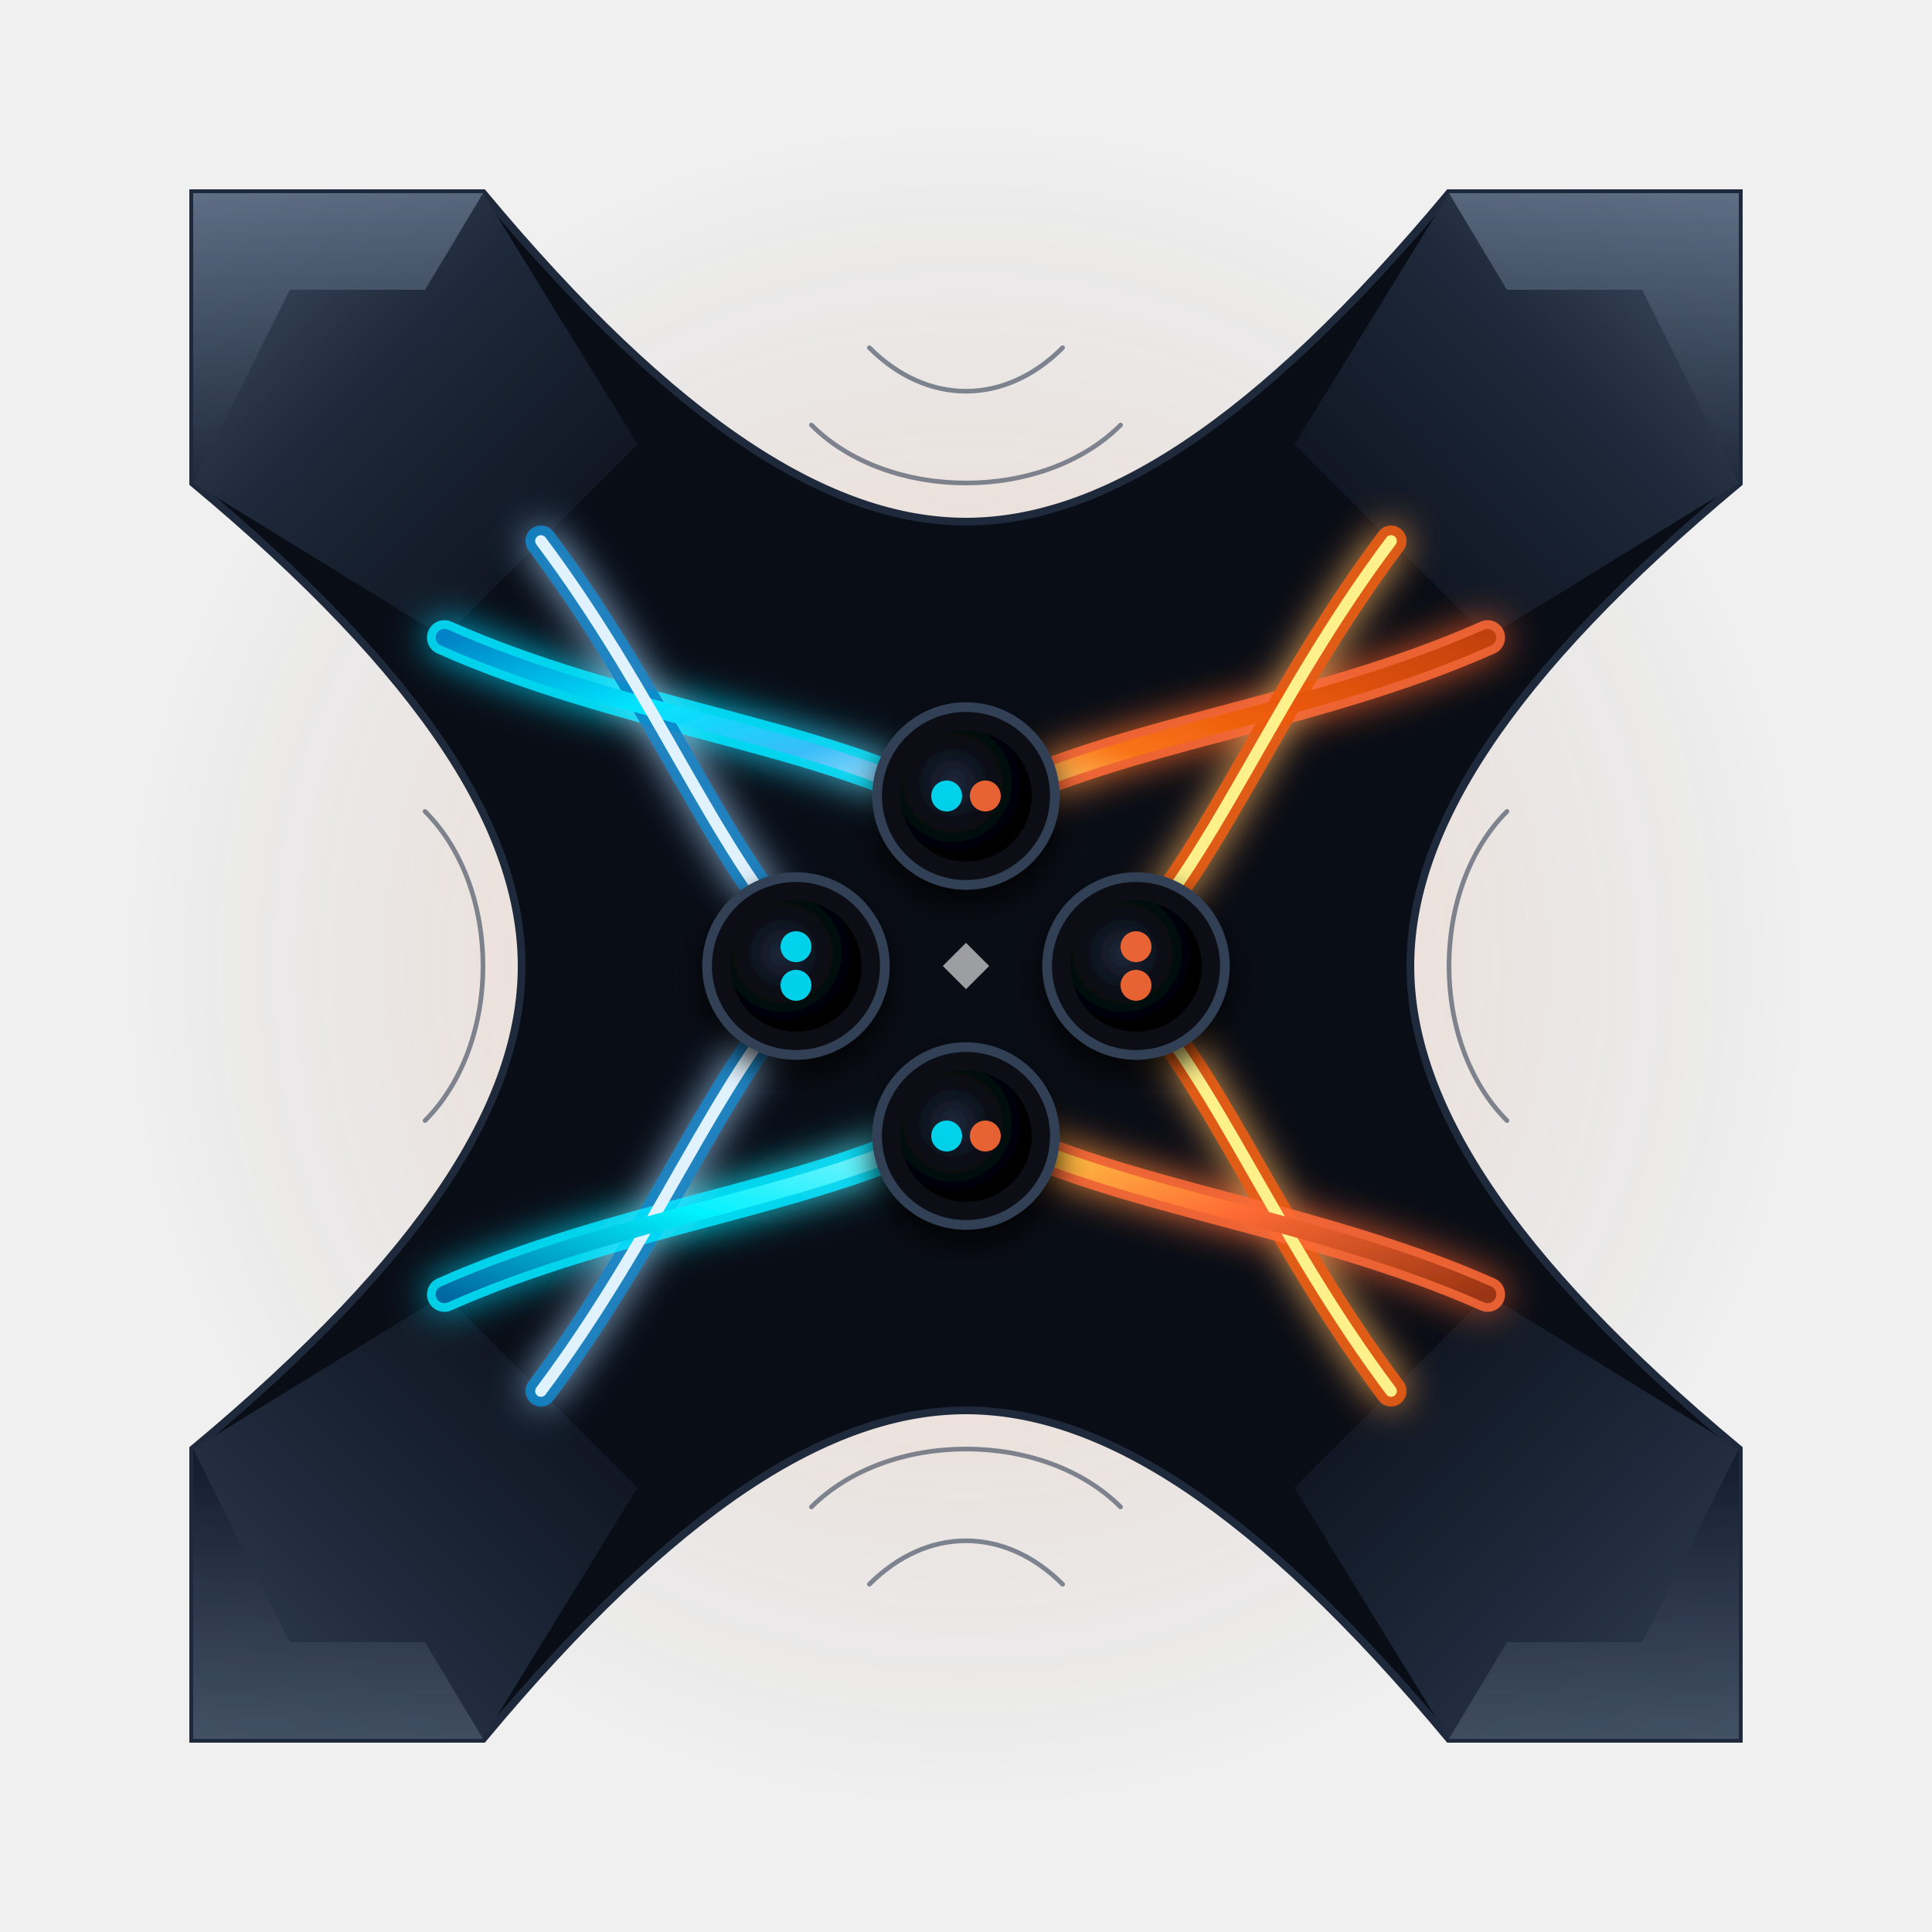
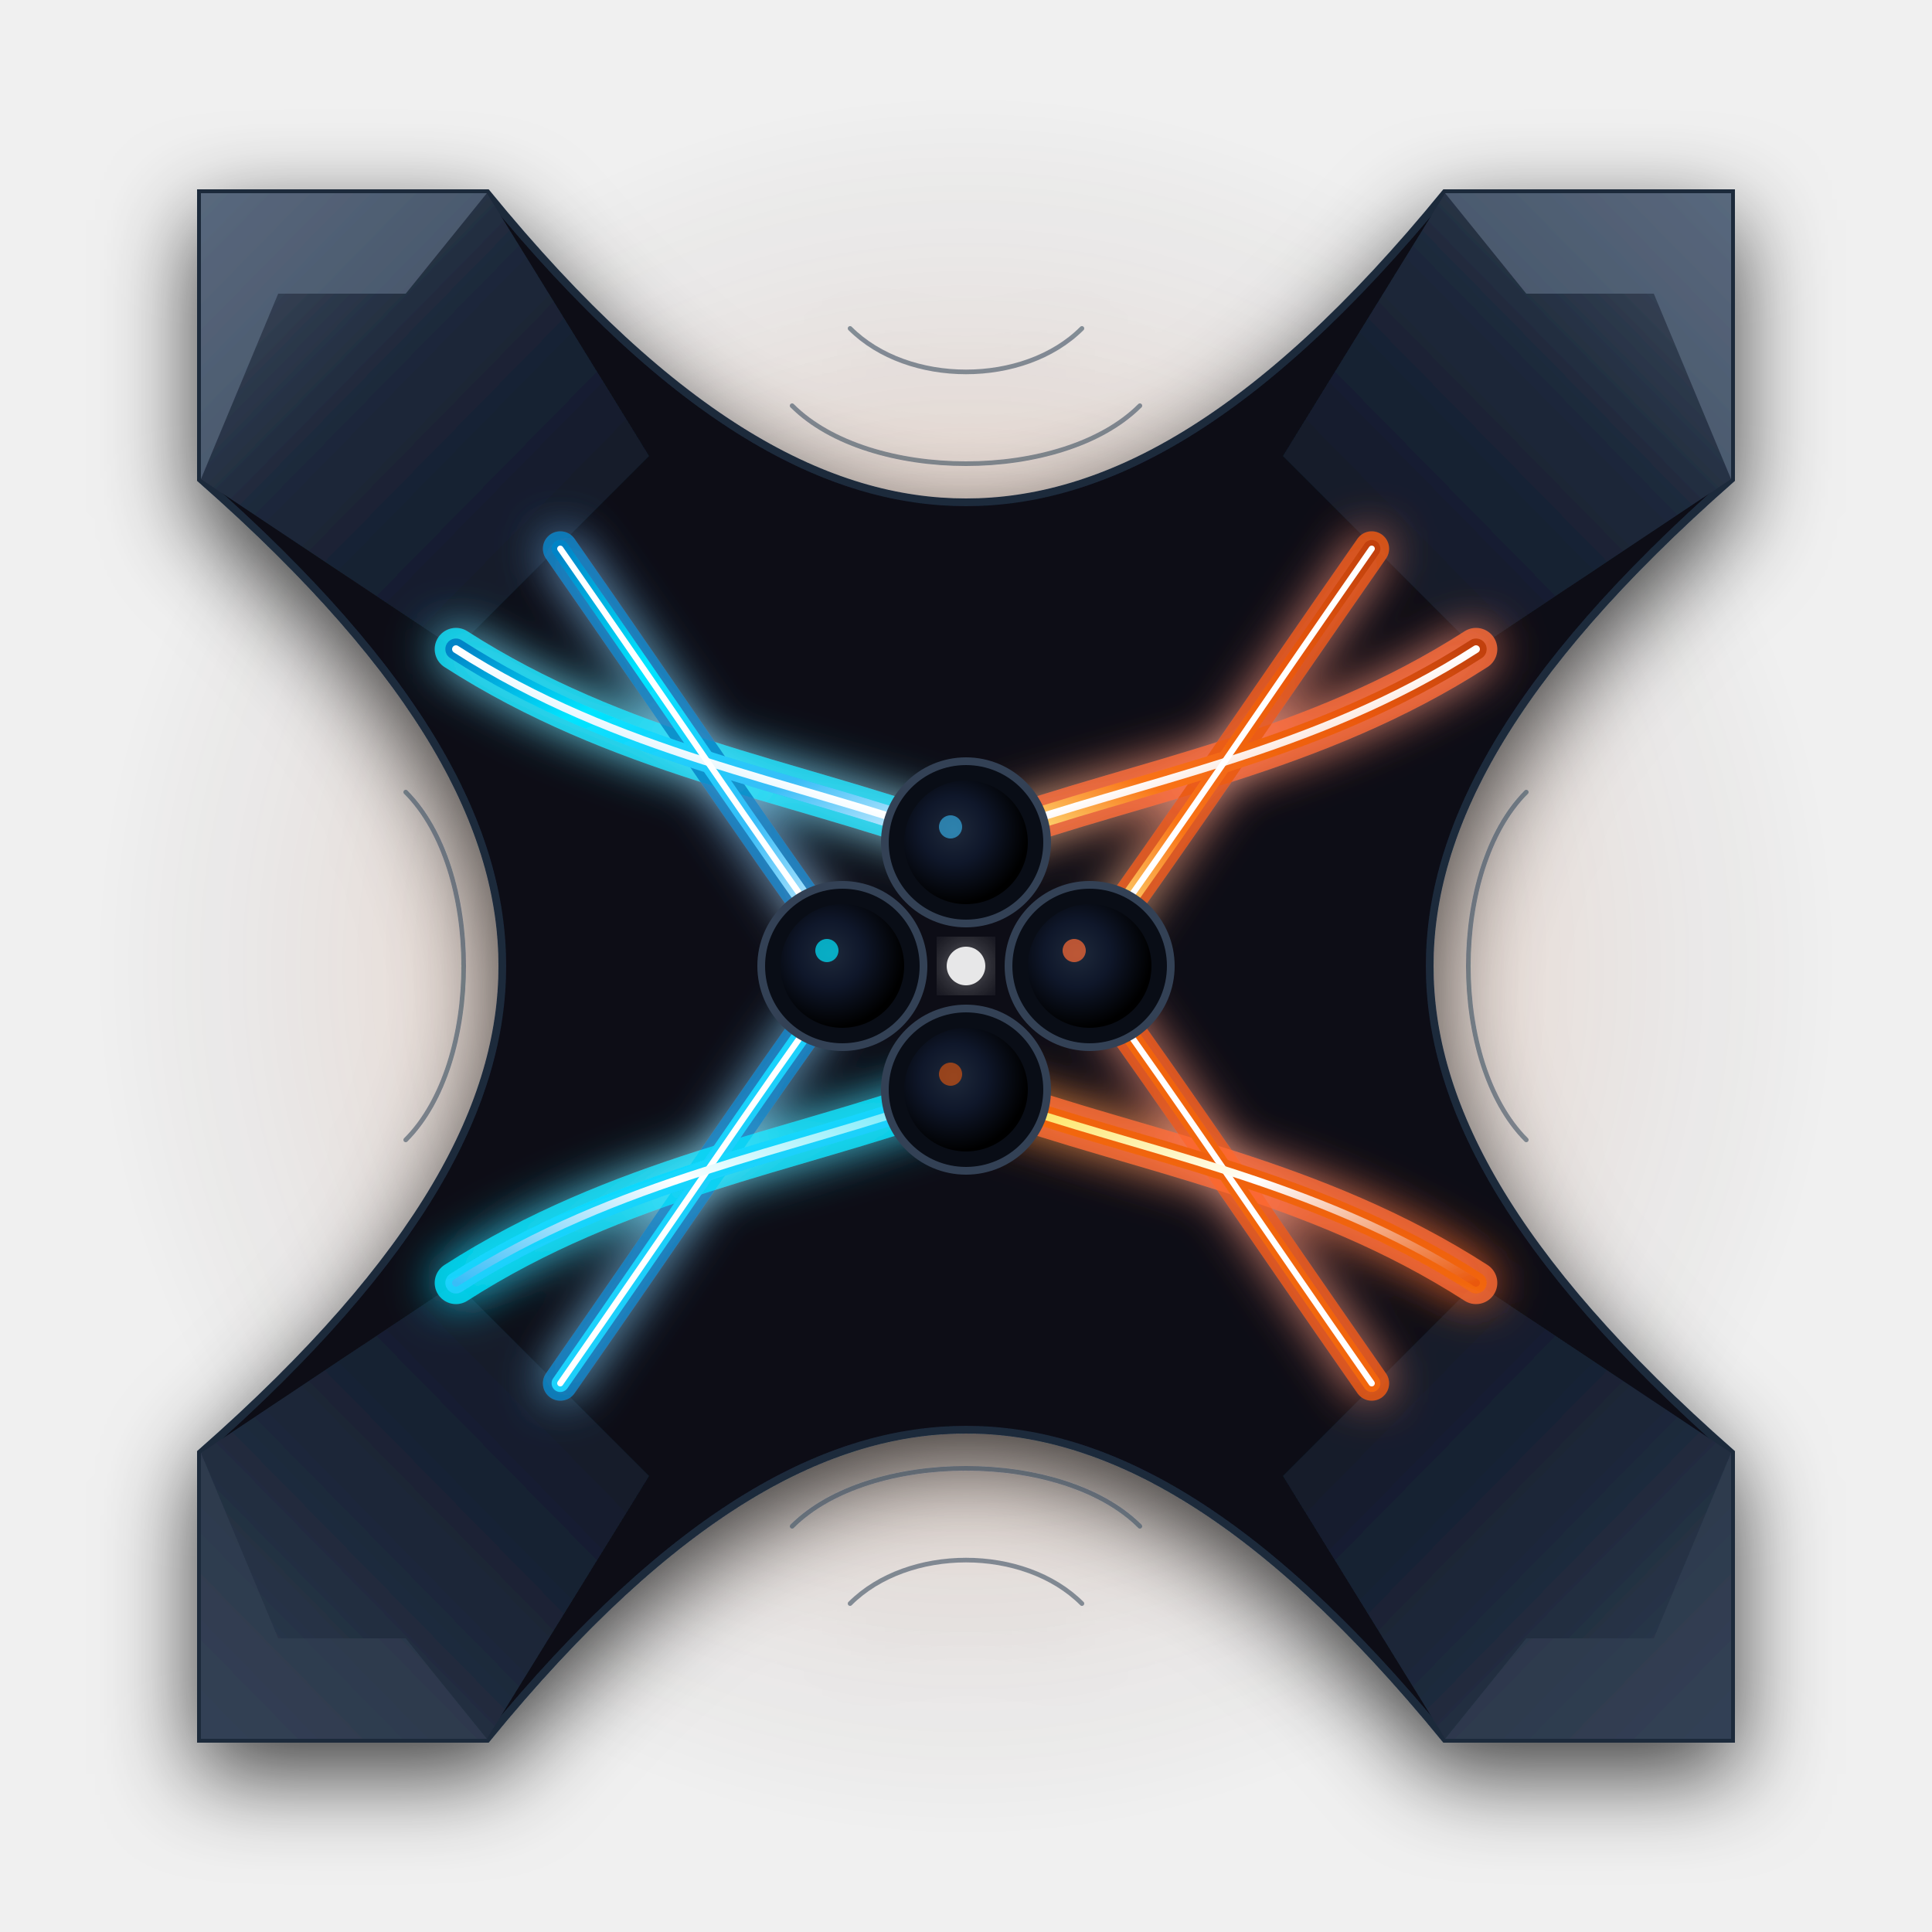
<svg xmlns="http://www.w3.org/2000/svg" viewBox="0 0 500 500" width="100%" height="100%">
  <defs>
    <radialGradient id="lfGlow" cx="50%" cy="50%" r="50%">
-       <stop offset="0%" stop-color="#0284c7" stop-opacity="0.2" />
-       <stop offset="45%" stop-color="#ea580c" stop-opacity="0.1" />
+       <stop offset="0%" stop-color="#0284c7" stop-opacity="0.25" />
+       <stop offset="50%" stop-color="#ea580c" stop-opacity="0.12" />
      <stop offset="100%" stop-color="#030712" stop-opacity="0" />
    </radialGradient>
-     <linearGradient id="metalArmTL" x1="0%" y1="0%" x2="100%" y2="100%">
+     <linearGradient id="metalTopLeft" x1="0%" y1="0%" x2="100%" y2="100%">
      <stop offset="0%" stop-color="#475569" />
      <stop offset="40%" stop-color="#1e293b" />
-       <stop offset="100%" stop-color="#090d16" />
+       <stop offset="100%" stop-color="#0b1120" />
    </linearGradient>
-     <linearGradient id="metalArmTR" x1="100%" y1="0%" x2="0%" y2="100%">
+     <linearGradient id="metalTopRight" x1="100%" y1="0%" x2="0%" y2="100%">
      <stop offset="0%" stop-color="#475569" />
      <stop offset="40%" stop-color="#1e293b" />
-       <stop offset="100%" stop-color="#090d16" />
+       <stop offset="100%" stop-color="#0b1120" />
    </linearGradient>
-     <linearGradient id="metalArmBL" x1="0%" y1="100%" x2="100%" y2="0%">
+     <linearGradient id="metalBottomLeft" x1="0%" y1="100%" x2="100%" y2="0%">
      <stop offset="0%" stop-color="#334155" />
      <stop offset="40%" stop-color="#1e293b" />
-       <stop offset="100%" stop-color="#090d16" />
+       <stop offset="100%" stop-color="#0b1120" />
    </linearGradient>
-     <linearGradient id="metalArmBR" x1="100%" y1="100%" x2="0%" y2="0%">
+     <linearGradient id="metalBottomRight" x1="100%" y1="100%" x2="0%" y2="0%">
      <stop offset="0%" stop-color="#334155" />
      <stop offset="40%" stop-color="#1e293b" />
-       <stop offset="100%" stop-color="#090d16" />
+       <stop offset="100%" stop-color="#0b1120" />
    </linearGradient>
-     <linearGradient id="bevelTop" x1="0%" y1="0%" x2="0%" y2="100%">
-       <stop offset="0%" stop-color="#64748b" />
-       <stop offset="100%" stop-color="#1e293b" />
+     <linearGradient id="rimTopHighlight" x1="0%" y1="0%" x2="100%" y2="0%">
+       <stop offset="0%" stop-color="#94a3b8" />
+       <stop offset="50%" stop-color="#cbd5e1" />
+       <stop offset="100%" stop-color="#94a3b8" />
    </linearGradient>
-     <linearGradient id="bevelBottom" x1="0%" y1="100%" x2="0%" y2="0%">
-       <stop offset="0%" stop-color="#475569" />
-       <stop offset="100%" stop-color="#0f172a" />
-     </linearGradient>
-     <linearGradient id="cyanConduit1" x1="0%" y1="0%" x2="100%" y2="100%">
+     <linearGradient id="cyanTubeGrad" x1="0%" y1="0%" x2="100%" y2="100%">
      <stop offset="0%" stop-color="#0284c7" />
-       <stop offset="40%" stop-color="#00e5ff" />
+       <stop offset="30%" stop-color="#00e5ff" />
      <stop offset="70%" stop-color="#38bdf8" />
      <stop offset="100%" stop-color="#e0f2fe" />
    </linearGradient>
-     <linearGradient id="cyanConduit2" x1="0%" y1="100%" x2="100%" y2="0%">
-       <stop offset="0%" stop-color="#0369a1" />
-       <stop offset="50%" stop-color="#00f2fe" />
-       <stop offset="100%" stop-color="#a5f3fc" />
+     <linearGradient id="cyanCoreLight" x1="0%" y1="100%" x2="100%" y2="0%">
+       <stop offset="0%" stop-color="#38bdf8" />
+       <stop offset="50%" stop-color="#ffffff" />
+       <stop offset="100%" stop-color="#67e8f9" />
    </linearGradient>
-     <linearGradient id="orangeConduit1" x1="100%" y1="0%" x2="0%" y2="100%">
+     <linearGradient id="orangeTubeGrad" x1="100%" y1="0%" x2="0%" y2="100%">
      <stop offset="0%" stop-color="#c2410c" />
-       <stop offset="40%" stop-color="#ea580c" />
+       <stop offset="30%" stop-color="#ea580c" />
      <stop offset="70%" stop-color="#f97316" />
      <stop offset="100%" stop-color="#fef08a" />
    </linearGradient>
-     <linearGradient id="orangeConduit2" x1="100%" y1="100%" x2="0%" y2="0%">
-       <stop offset="0%" stop-color="#9a3412" />
-       <stop offset="50%" stop-color="#ff6b35" />
+     <linearGradient id="orangeCoreLight" x1="100%" y1="100%" x2="0%" y2="0%">
+       <stop offset="0%" stop-color="#ea580c" />
+       <stop offset="50%" stop-color="#ffffff" />
      <stop offset="100%" stop-color="#fde047" />
    </linearGradient>
-     <radialGradient id="portWell" cx="40%" cy="40%" r="60%">
+     <radialGradient id="portSocket" cx="40%" cy="40%" r="60%">
      <stop offset="0%" stop-color="#1e293b" />
-       <stop offset="50%" stop-color="#090d16" />
+       <stop offset="45%" stop-color="#0f172a" />
      <stop offset="100%" stop-color="#000000" />
    </radialGradient>
-     <filter id="cyanGlow" x="-20%" y="-20%" width="140%" height="140%">
-       <feGaussianBlur stdDeviation="5" result="blur" />
+     <filter id="cyanFlowGlow" x="-25%" y="-25%" width="150%" height="150%">
+       <feGaussianBlur stdDeviation="6" result="blur" />
      <feComposite in="SourceGraphic" in2="blur" operator="over" />
    </filter>
-     <filter id="orangeGlow" x="-20%" y="-20%" width="140%" height="140%">
-       <feGaussianBlur stdDeviation="5" result="blur" />
+     <filter id="orangeFlowGlow" x="-25%" y="-25%" width="150%" height="150%">
+       <feGaussianBlur stdDeviation="6" result="blur" />
      <feComposite in="SourceGraphic" in2="blur" operator="over" />
    </filter>
-     <filter id="portDrop" x="-20%" y="-20%" width="140%" height="140%">
-       <feDropShadow dx="0" dy="4" stdDeviation="4" flood-color="#000000" flood-opacity="0.8" />
+     <filter id="frameShadow" x="-20%" y="-20%" width="140%" height="140%">
+       <feDropShadow dx="0" dy="8" stdDeviation="12" flood-color="#000000" flood-opacity="0.75" />
    </filter>
  </defs>
-   <circle cx="250" cy="250" r="220" fill="url(#lfGlow)" />
-   <path d="M 50 50             L 125 50             C 175 110, 215 135, 250 135             C 285 135, 325 110, 375 50             L 450 50             L 450 125             C 390 175, 365 215, 365 250             C 365 285, 390 325, 450 375             L 450 450             L 375 450             C 325 390, 285 365, 250 365             C 215 365, 175 390, 125 450             L 50 450             L 50 375             C 110 325, 135 285, 135 250             C 135 215, 110 175, 50 125             Z" fill="#090d16" stroke="#1e293b" stroke-width="2" />
-   <polygon points="50,50 125,50 165,115 115,165 50,125" fill="url(#metalArmTL)" />
-   <polygon points="50,50 125,50 110,75 75,75 50,125" fill="url(#bevelTop)" opacity="0.8" />
-   <polygon points="450,50 375,50 335,115 385,165 450,125" fill="url(#metalArmTR)" />
-   <polygon points="450,50 375,50 390,75 425,75 450,125" fill="url(#bevelTop)" opacity="0.8" />
-   <polygon points="50,450 125,450 165,385 115,335 50,375" fill="url(#metalArmBL)" />
-   <polygon points="50,450 125,450 110,425 75,425 50,375" fill="url(#bevelBottom)" opacity="0.8" />
-   <polygon points="450,450 375,450 335,385 385,335 450,375" fill="url(#metalArmBR)" />
-   <polygon points="450,450 375,450 390,425 425,425 450,375" fill="url(#bevelBottom)" opacity="0.8" />
-   <g stroke="#334155" stroke-width="1.2" opacity="0.6" stroke-linecap="round">
-     <path d="M 210 110 C 230 130, 270 130, 290 110" fill="none" />
-     <path d="M 225 90 C 240 105, 260 105, 275 90" fill="none" />
-     <path d="M 210 390 C 230 370, 270 370, 290 390" fill="none" />
-     <path d="M 225 410 C 240 395, 260 395, 275 410" fill="none" />
-     <path d="M 110 210 C 130 230, 130 270, 110 290" fill="none" />
-     <path d="M 390 210 C 370 230, 370 270, 390 290" fill="none" />
+   <circle cx="250" cy="250" r="225" fill="url(#lfGlow)" />
+   <g filter="url(#frameShadow)">
+     <path d="M 52 50               L 126 50               C 175 110, 215 130, 250 130               C 285 130, 325 110, 374 50               L 448 50               L 448 124               C 390 175, 370 215, 370 250               C 370 285, 390 325, 448 376               L 448 450               L 374 450               C 325 390, 285 370, 250 370               C 215 370, 175 390, 126 450               L 52 450               L 52 376               C 110 325, 130 285, 130 250               C 130 215, 110 175, 52 124               Z" fill="#090d16" stroke="#1e293b" stroke-width="2" />
+     <polygon points="52,50 126,50 168,118 118,168 52,124" fill="url(#metalTopLeft)" />
+     <path d="M 52 50 L 126 50 L 105 76 L 72 76 L 52 124 Z" fill="#64748b" opacity="0.6" />
+     <polygon points="448,50 374,50 332,118 382,168 448,124" fill="url(#metalTopRight)" />
+     <path d="M 448 50 L 374 50 L 395 76 L 428 76 L 448 124 Z" fill="#64748b" opacity="0.6" />
+     <polygon points="52,450 126,450 168,382 118,332 52,376" fill="url(#metalBottomLeft)" />
+     <path d="M 52 450 L 126 450 L 105 424 L 72 424 L 52 376 Z" fill="#334155" opacity="0.6" />
+     <polygon points="448,450 374,450 332,382 382,332 448,376" fill="url(#metalBottomRight)" />
+     <path d="M 448 450 L 374 450 L 395 424 L 428 424 L 448 376 Z" fill="#334155" opacity="0.6" />
+     <g stroke="#334155" stroke-width="1.2" opacity="0.55" stroke-linecap="round">
+       <path d="M 205 105 C 225 125, 275 125, 295 105" fill="none" />
+       <path d="M 220 85 C 235 100, 265 100, 280 85" fill="none" />
+       <path d="M 205 395 C 225 375, 275 375, 295 395" fill="none" />
+       <path d="M 220 415 C 235 400, 265 400, 280 415" fill="none" />
+       <path d="M 105 205 C 125 225, 125 275, 105 295" fill="none" />
+       <path d="M 395 205 C 375 225, 375 275, 395 295" fill="none" />
+     </g>
+     <path d="M 52 50 L 126 50 M 374 50 L 448 50" stroke="url(#rimTopHighlight)" stroke-width="2" stroke-linecap="round" />
  </g>
-   <g filter="url(#cyanGlow)">
-     <path d="M 115 165 C 160 185, 210 190, 245 208" fill="none" stroke="#00e5ff" stroke-width="9" stroke-linecap="round" opacity="0.85" />
-     <path d="M 140 140 C 170 180, 185 220, 208 245" fill="none" stroke="#0284c7" stroke-width="8" stroke-linecap="round" opacity="0.9" />
-     <path d="M 140 360 C 170 320, 185 280, 208 255" fill="none" stroke="#0284c7" stroke-width="8" stroke-linecap="round" opacity="0.9" />
-     <path d="M 115 335 C 160 315, 210 310, 245 292" fill="none" stroke="#00e5ff" stroke-width="9" stroke-linecap="round" opacity="0.85" />
-     <path d="M 115 165 C 160 185, 210 190, 245 208" fill="none" stroke="url(#cyanConduit1)" stroke-width="4.5" stroke-linecap="round" />
-     <path d="M 140 140 C 170 180, 185 220, 208 245" fill="none" stroke="#e0f2fe" stroke-width="3" stroke-linecap="round" />
-     <path d="M 140 360 C 170 320, 185 280, 208 255" fill="none" stroke="#e0f2fe" stroke-width="3" stroke-linecap="round" />
-     <path d="M 115 335 C 160 315, 210 310, 245 292" fill="none" stroke="url(#cyanConduit2)" stroke-width="4.5" stroke-linecap="round" />
+   <g filter="url(#cyanFlowGlow)">
+     <path d="M 118 168 C 160 195, 205 202, 244 216" fill="none" stroke="#00e5ff" stroke-width="11" stroke-linecap="round" opacity="0.8" />
+     <path d="M 145 142 C 175 185, 195 215, 216 244" fill="none" stroke="#0284c7" stroke-width="9" stroke-linecap="round" opacity="0.85" />
+     <path d="M 145 358 C 175 315, 195 285, 216 256" fill="none" stroke="#0284c7" stroke-width="9" stroke-linecap="round" opacity="0.85" />
+     <path d="M 118 332 C 160 305, 205 298, 244 284" fill="none" stroke="#00e5ff" stroke-width="11" stroke-linecap="round" opacity="0.8" />
+     <path d="M 118 168 C 160 195, 205 202, 244 216" fill="none" stroke="url(#cyanTubeGrad)" stroke-width="5.5" stroke-linecap="round" />
+     <path d="M 145 142 C 175 185, 195 215, 216 244" fill="none" stroke="url(#cyanTubeGrad)" stroke-width="4.5" stroke-linecap="round" />
+     <path d="M 145 358 C 175 315, 195 285, 216 256" fill="none" stroke="url(#cyanTubeGrad)" stroke-width="4.5" stroke-linecap="round" />
+     <path d="M 118 332 C 160 305, 205 298, 244 284" fill="none" stroke="url(#cyanTubeGrad)" stroke-width="5.5" stroke-linecap="round" />
+     <path d="M 118 168 C 160 195, 205 202, 244 216" fill="none" stroke="url(#cyanCoreLight)" stroke-width="2" stroke-linecap="round" />
+     <path d="M 145 142 C 175 185, 195 215, 216 244" fill="none" stroke="#ffffff" stroke-width="1.6" stroke-linecap="round" />
+     <path d="M 145 358 C 175 315, 195 285, 216 256" fill="none" stroke="#ffffff" stroke-width="1.6" stroke-linecap="round" />
+     <path d="M 118 332 C 160 305, 205 298, 244 284" fill="none" stroke="url(#cyanCoreLight)" stroke-width="2" stroke-linecap="round" />
  </g>
-   <g filter="url(#orangeGlow)">
-     <path d="M 385 165 C 340 185, 290 190, 255 208" fill="none" stroke="#ff6b35" stroke-width="9" stroke-linecap="round" opacity="0.85" />
-     <path d="M 360 140 C 330 180, 315 220, 292 245" fill="none" stroke="#ea580c" stroke-width="8" stroke-linecap="round" opacity="0.9" />
-     <path d="M 360 360 C 330 320, 315 280, 292 255" fill="none" stroke="#ea580c" stroke-width="8" stroke-linecap="round" opacity="0.9" />
-     <path d="M 385 335 C 340 315, 290 310, 255 292" fill="none" stroke="#ff6b35" stroke-width="9" stroke-linecap="round" opacity="0.85" />
-     <path d="M 385 165 C 340 185, 290 190, 255 208" fill="none" stroke="url(#orangeConduit1)" stroke-width="4.5" stroke-linecap="round" />
-     <path d="M 360 140 C 330 180, 315 220, 292 245" fill="none" stroke="#fef08a" stroke-width="3" stroke-linecap="round" />
-     <path d="M 360 360 C 330 320, 315 280, 292 255" fill="none" stroke="#fef08a" stroke-width="3" stroke-linecap="round" />
-     <path d="M 385 335 C 340 315, 290 310, 255 292" fill="none" stroke="url(#orangeConduit2)" stroke-width="4.5" stroke-linecap="round" />
+   <g filter="url(#orangeFlowGlow)">
+     <path d="M 382 168 C 340 195, 295 202, 256 216" fill="none" stroke="#ff6b35" stroke-width="11" stroke-linecap="round" opacity="0.8" />
+     <path d="M 355 142 C 325 185, 305 215, 284 244" fill="none" stroke="#ea580c" stroke-width="9" stroke-linecap="round" opacity="0.85" />
+     <path d="M 355 358 C 325 315, 305 285, 284 256" fill="none" stroke="#ea580c" stroke-width="9" stroke-linecap="round" opacity="0.85" />
+     <path d="M 382 332 C 340 305, 295 298, 256 284" fill="none" stroke="#ff6b35" stroke-width="11" stroke-linecap="round" opacity="0.8" />
+     <path d="M 382 168 C 340 195, 295 202, 256 216" fill="none" stroke="url(#orangeTubeGrad)" stroke-width="5.5" stroke-linecap="round" />
+     <path d="M 355 142 C 325 185, 305 215, 284 244" fill="none" stroke="url(#orangeTubeGrad)" stroke-width="4.5" stroke-linecap="round" />
+     <path d="M 355 358 C 325 315, 305 285, 284 256" fill="none" stroke="url(#orangeTubeGrad)" stroke-width="4.5" stroke-linecap="round" />
+     <path d="M 382 332 C 340 305, 295 298, 256 284" fill="none" stroke="url(#orangeTubeGrad)" stroke-width="5.5" stroke-linecap="round" />
+     <path d="M 382 168 C 340 195, 295 202, 256 216" fill="none" stroke="url(#orangeCoreLight)" stroke-width="2" stroke-linecap="round" />
+     <path d="M 355 142 C 325 185, 305 215, 284 244" fill="none" stroke="#ffffff" stroke-width="1.6" stroke-linecap="round" />
+     <path d="M 355 358 C 325 315, 305 285, 284 256" fill="none" stroke="#ffffff" stroke-width="1.6" stroke-linecap="round" />
+     <path d="M 382 332 C 340 305, 295 298, 256 284" fill="none" stroke="url(#orangeCoreLight)" stroke-width="2" stroke-linecap="round" />
  </g>
-   <g transform="translate(250, 206)" filter="url(#portDrop)">
-     <circle cx="0" cy="0" r="23" fill="#090d16" stroke="#334155" stroke-width="2.5" />
-     <circle cx="0" cy="0" r="17" fill="url(#portWell)" />
-     <circle cx="-5" cy="0" r="4" fill="#00e5ff" opacity="0.9" />
-     <circle cx="5" cy="0" r="4" fill="#ff6b35" opacity="0.9" />
+   <g transform="translate(250, 218)">
+     <circle cx="0" cy="0" r="21" fill="#090d16" stroke="#334155" stroke-width="2" />
+     <circle cx="0" cy="0" r="16" fill="url(#portSocket)" />
+     <circle cx="-4" cy="-4" r="3" fill="#38bdf8" opacity="0.6" />
  </g>
-   <g transform="translate(250, 294)" filter="url(#portDrop)">
-     <circle cx="0" cy="0" r="23" fill="#090d16" stroke="#334155" stroke-width="2.5" />
-     <circle cx="0" cy="0" r="17" fill="url(#portWell)" />
-     <circle cx="-5" cy="0" r="4" fill="#00e5ff" opacity="0.9" />
-     <circle cx="5" cy="0" r="4" fill="#ff6b35" opacity="0.9" />
+   <g transform="translate(250, 282)">
+     <circle cx="0" cy="0" r="21" fill="#090d16" stroke="#334155" stroke-width="2" />
+     <circle cx="0" cy="0" r="16" fill="url(#portSocket)" />
+     <circle cx="-4" cy="-4" r="3" fill="#ea580c" opacity="0.6" />
  </g>
-   <g transform="translate(206, 250)" filter="url(#portDrop)">
-     <circle cx="0" cy="0" r="23" fill="#090d16" stroke="#334155" stroke-width="2.5" />
-     <circle cx="0" cy="0" r="17" fill="url(#portWell)" />
-     <circle cx="0" cy="-5" r="4" fill="#00e5ff" opacity="0.9" />
-     <circle cx="0" cy="5" r="4" fill="#00e5ff" opacity="0.9" />
+   <g transform="translate(218, 250)">
+     <circle cx="0" cy="0" r="21" fill="#090d16" stroke="#334155" stroke-width="2" />
+     <circle cx="0" cy="0" r="16" fill="url(#portSocket)" />
+     <circle cx="-4" cy="-4" r="3" fill="#00e5ff" opacity="0.7" />
  </g>
-   <g transform="translate(294, 250)" filter="url(#portDrop)">
-     <circle cx="0" cy="0" r="23" fill="#090d16" stroke="#334155" stroke-width="2.5" />
-     <circle cx="0" cy="0" r="17" fill="url(#portWell)" />
-     <circle cx="0" cy="-5" r="4" fill="#ff6b35" opacity="0.9" />
-     <circle cx="0" cy="5" r="4" fill="#ff6b35" opacity="0.9" />
+   <g transform="translate(282, 250)">
+     <circle cx="0" cy="0" r="21" fill="#090d16" stroke="#334155" stroke-width="2" />
+     <circle cx="0" cy="0" r="16" fill="url(#portSocket)" />
+     <circle cx="-4" cy="-4" r="3" fill="#ff6b35" opacity="0.7" />
  </g>
-   <polygon points="250,244 256,250 250,256 244,250" fill="#ffffff" opacity="0.6" />
+   <circle cx="250" cy="250" r="5" fill="#ffffff" opacity="0.9" filter="url(#cyanFlowGlow)" />
</svg>
